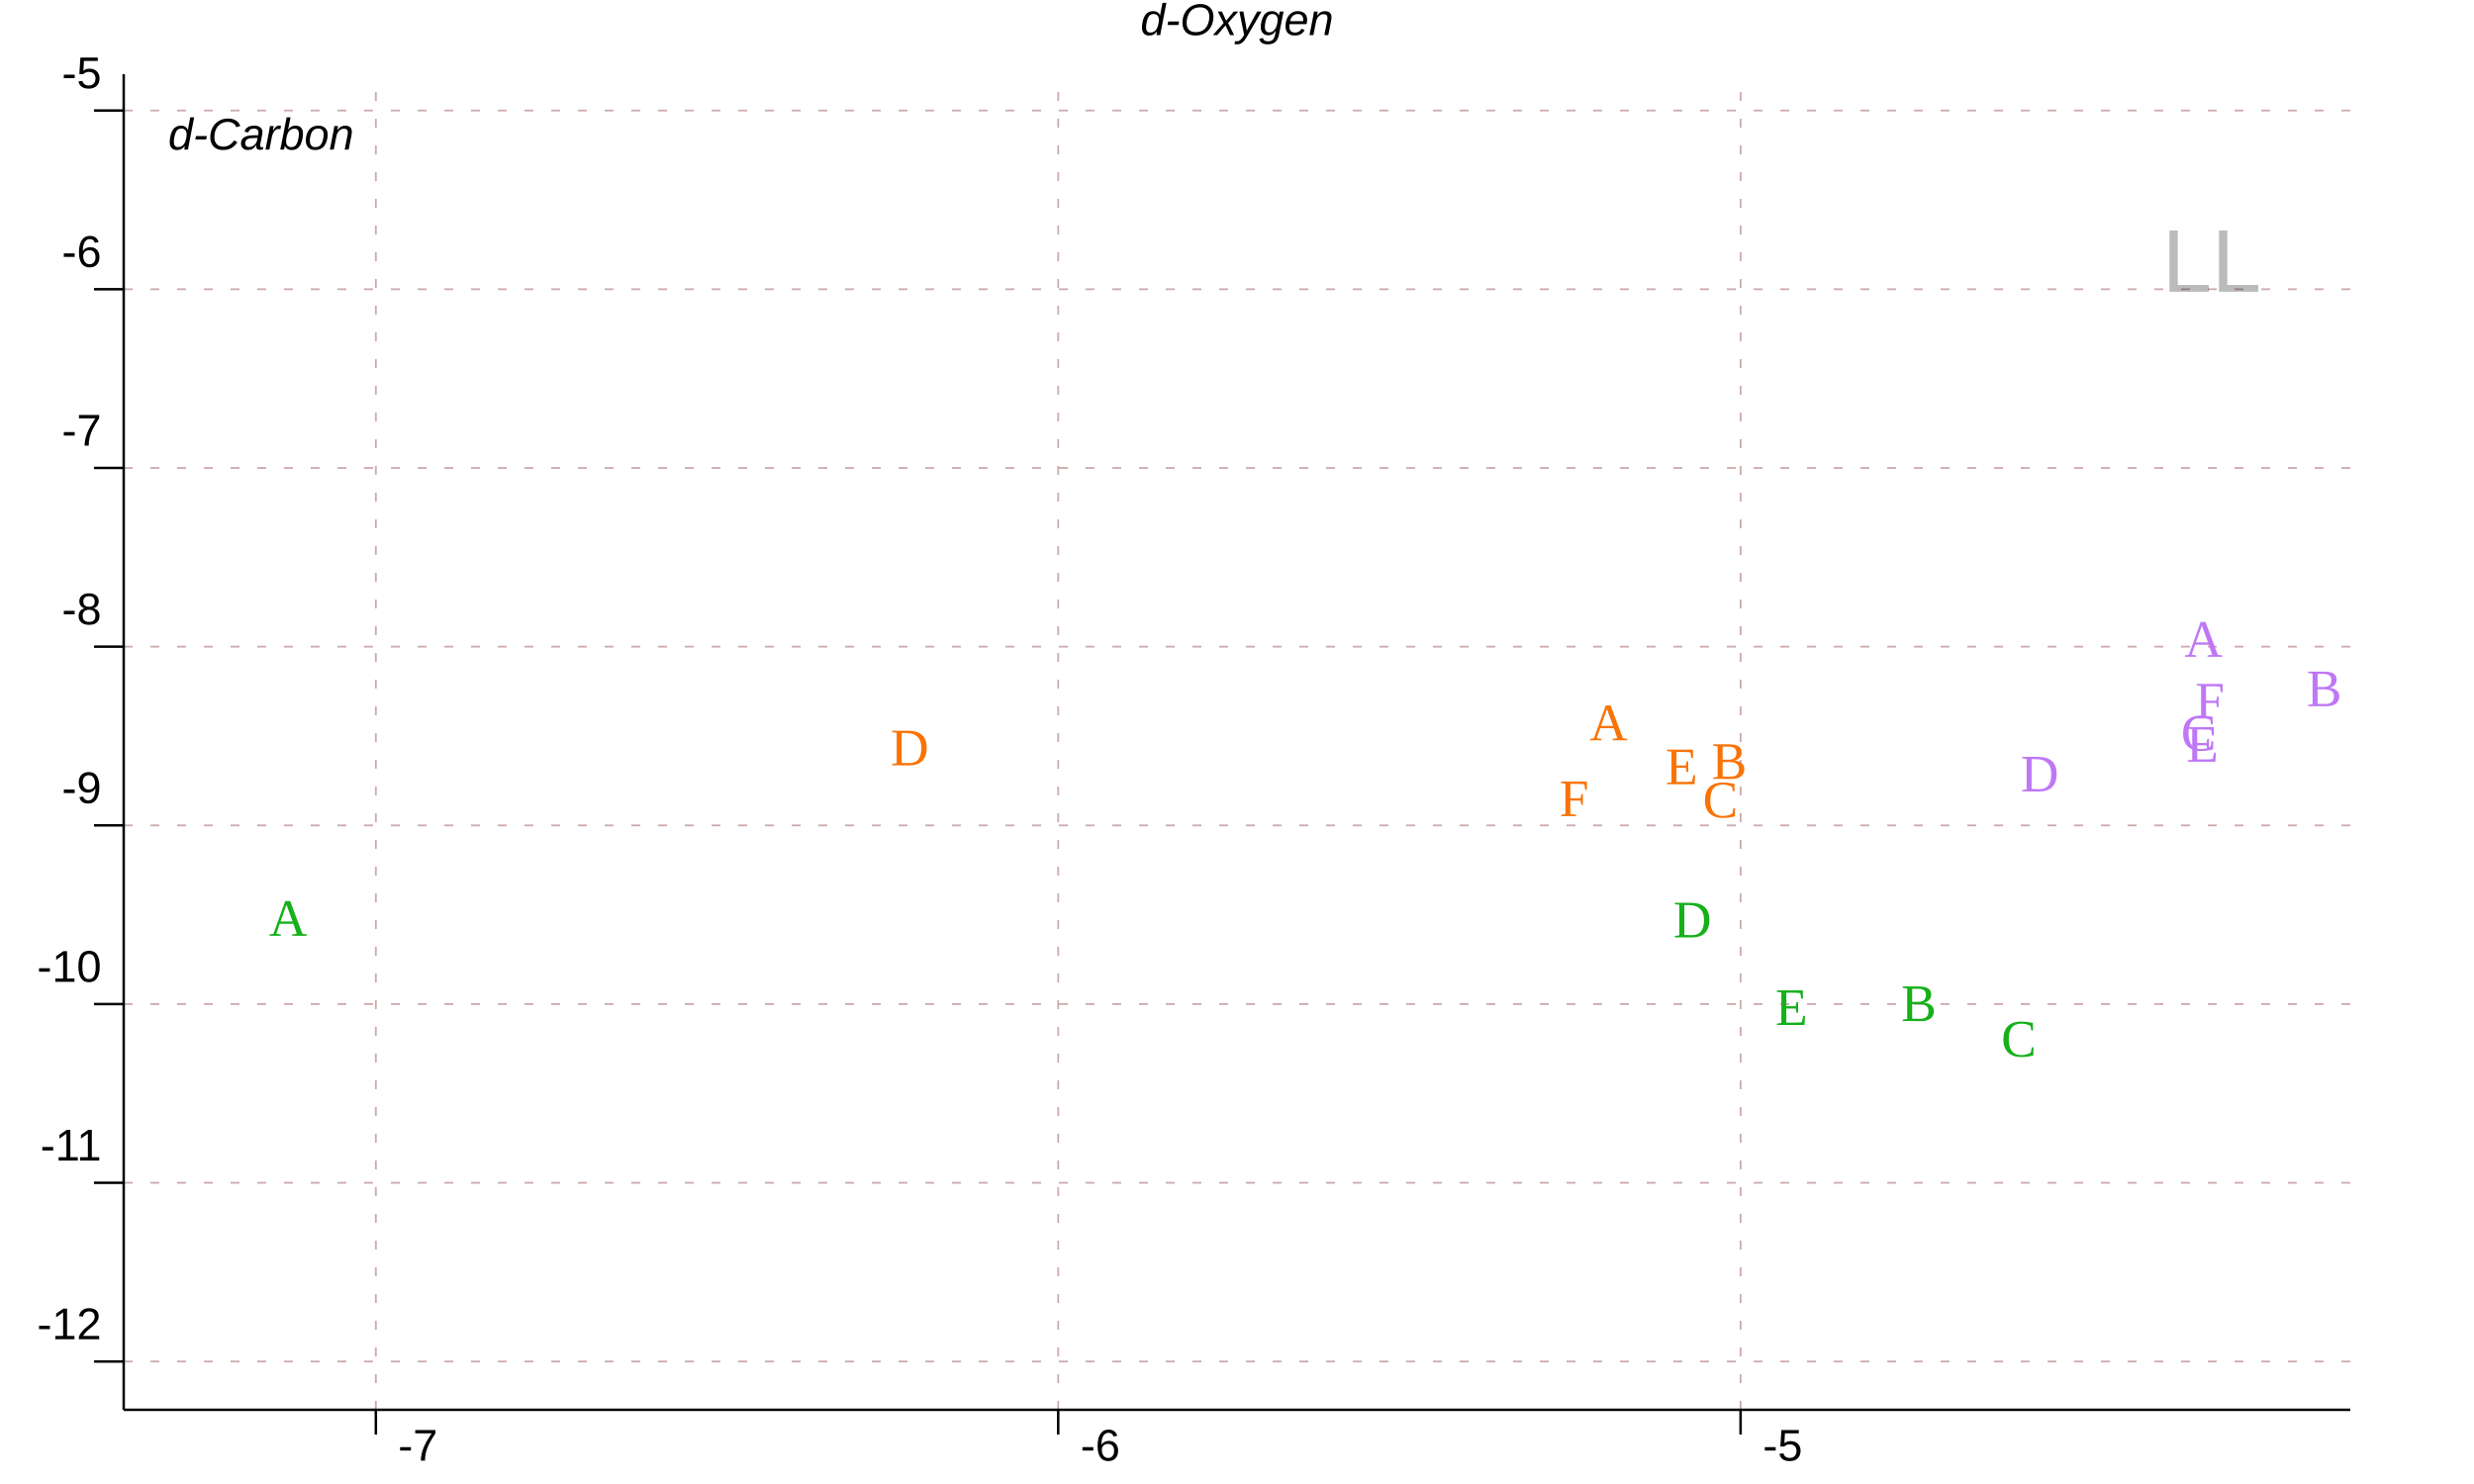
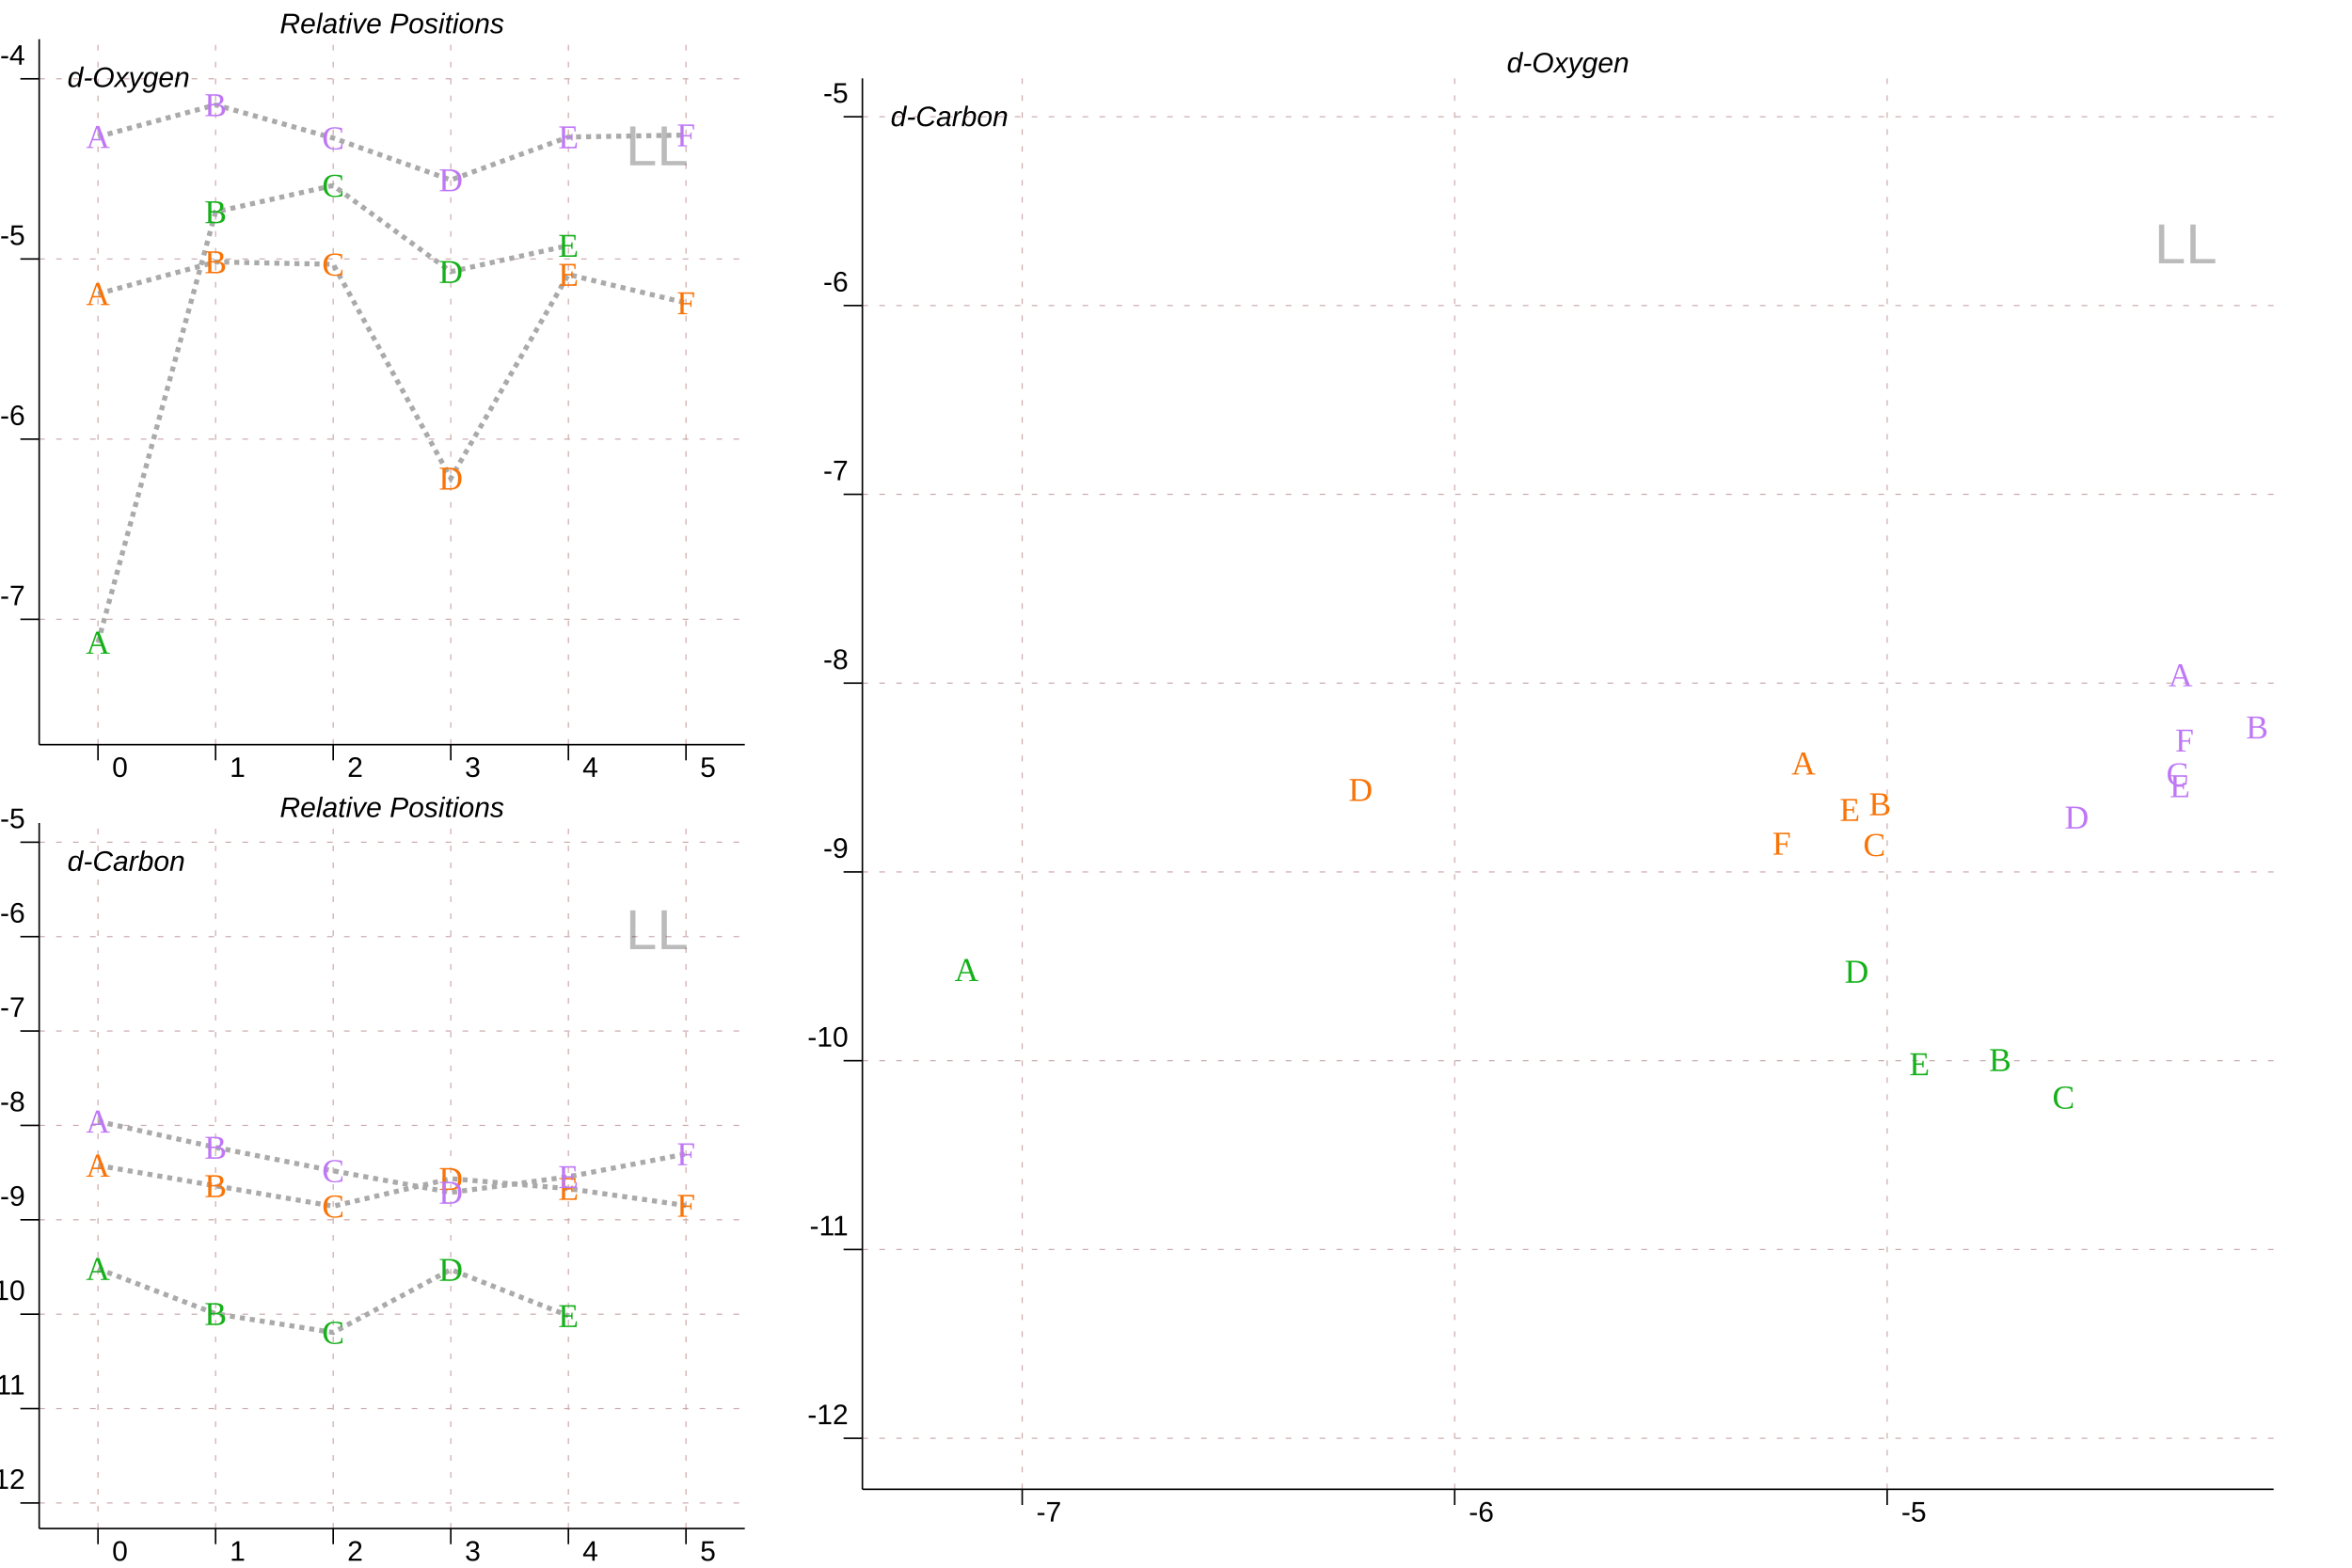
- <svg xmlns="http://www.w3.org/2000/svg" version="1.1" viewBox="0 0 1000 600">
+ <svg xmlns="http://www.w3.org/2000/svg" height="1000" version="1.1" viewBox="0 0 1500 1000" width="1500">
  <g>
-     <g stroke-dasharray="3.6 7.2" stroke-width="0.72" stroke="#caa">
-       <line x1="151.92" x2="151.92" y1="570.00" y2="30.00" />
-       <line x1="427.73" x2="427.73" y1="570.00" y2="30.00" />
-       <line x1="703.55" x2="703.55" y1="570.00" y2="30.00" />
-       <line x1="50.00" x2="950.00" y1="550.48" y2="550.48" />
-       <line x1="50.00" x2="950.00" y1="478.22" y2="478.22" />
-       <line x1="50.00" x2="950.00" y1="405.96" y2="405.96" />
-       <line x1="50.00" x2="950.00" y1="333.71" y2="333.71" />
-       <line x1="50.00" x2="950.00" y1="261.45" y2="261.45" />
-       <line x1="50.00" x2="950.00" y1="189.19" y2="189.19" />
-       <line x1="50.00" x2="950.00" y1="116.94" y2="116.94" />
-       <line x1="50.00" x2="950.00" y1="44.68" y2="44.68" />
-     </g>
-     <g>
-       <text dominant-baseline="hanging" dx="-36.0" dy="18.0" fill="#0004" font-family="Arial, sans-serif" font-size="36" stroke="none" text-anchor="end" x="950.00" y="75.00">LL</text>
-     </g>
-     <g>
-       <text dominant-baseline="text-bottom" dy="-12.0" fill="black" font-family="Arial, sans-serif" font-size="18.0" font-style="italic" stroke="none" text-anchor="middle" x="500.00" y="30.00">d-Oxygen</text>
-     </g>
-     <g>
-       <text dominant-baseline="hanging" dx="18.0" dy="18.0" fill="black" font-family="Arial, sans-serif" font-size="18.0" font-style="italic" stroke="none" text-anchor="beginning" text-orientation="sideways" x="50.00" y="30.00">d-Carbon</text>
-     </g>
-     <g>
+     <g transform="matrix(1.00,0.00,0.00,1.00,0.00,0.00)">
+       <g>
+         <g transform="matrix(1.00,0.00,0.00,1.00,0.00,0.00)">
+           <svg height="1000" version="1.1" viewBox="0 0 500 1000" width="500">
+             <g>
+               <g transform="matrix(1.00,0.00,0.00,1.00,0.00,0.00)">
+                 <g>
+                   <g transform="matrix(1.00,0.00,0.00,1.00,0.00,0.00)">
+                     <svg height="500" version="1.1" viewBox="0 0 500 500" width="500">
+                       <g>
+                         <g stroke-dasharray="3.6 7.2" stroke-width="0.72" stroke="#caa">
+                           <line x1="62.50" x2="62.50" y1="475.00" y2="25.00" />
+                           <line x1="137.50" x2="137.50" y1="475.00" y2="25.00" />
+                           <line x1="212.50" x2="212.50" y1="475.00" y2="25.00" />
+                           <line x1="287.50" x2="287.50" y1="475.00" y2="25.00" />
+                           <line x1="362.50" x2="362.50" y1="475.00" y2="25.00" />
+                           <line x1="437.50" x2="437.50" y1="475.00" y2="25.00" />
+                           <line x1="25.00" x2="475.00" y1="395.03" y2="395.03" />
+                           <line x1="25.00" x2="475.00" y1="280.11" y2="280.11" />
+                           <line x1="25.00" x2="475.00" y1="165.19" y2="165.19" />
+                           <line x1="25.00" x2="475.00" y1="50.27" y2="50.27" />
+                         </g>
+                         <g>
+                           <text dominant-baseline="hanging" dx="-36.0" dy="18.0" fill="#0004" font-family="Arial, sans-serif" font-size="36" stroke="none" text-anchor="end" x="475.00" y="62.50">LL</text>
+                         </g>
+                         <g>
+                           <text dominant-baseline="text-bottom" dy="0" fill="black" font-family="Arial, sans-serif" font-size="18.0" font-style="italic" stroke="none" text-anchor="middle" x="250.00" y="25.00">Relative Positions</text>
+                         </g>
+                         <g>
+                           <text dominant-baseline="hanging" dx="18.0" dy="18.0" fill="black" font-family="Arial, sans-serif" font-size="18.0" font-style="italic" stroke="none" text-anchor="beginning" text-orientation="sideways" x="25.00" y="25.00">d-Oxygen</text>
+                         </g>
+                         <polyline fill="none" points="62.50,409.81 137.50,135.17 212.50,118.33 287.50,173.30 362.50,156.61" stroke-dasharray="3.2 3.2" stroke-width="3.2" stroke="#aaa" />
+                         <polyline fill="none" points="62.50,187.42 137.50,167.09 212.50,168.59 287.50,305.11 362.50,175.11 437.50,193.23" stroke-dasharray="3.2 3.2" stroke-width="3.2" stroke="#aaa" />
+                         <polyline fill="none" points="62.50,87.22 137.50,66.89 212.50,88.05 287.50,114.81 362.50,87.41 437.50,86.16" stroke-dasharray="3.2 3.2" stroke-width="3.2" stroke="#aaa" />
+                         <g>
+                           <text dominant-baseline="central" fill="#15b01a" font-size="21.333" stroke="none" text-anchor="middle" x="62.50" y="409.81">A</text>
+                           <text dominant-baseline="central" fill="#15b01a" font-size="21.333" stroke="none" text-anchor="middle" x="137.50" y="135.17">B</text>
+                           <text dominant-baseline="central" fill="#15b01a" font-size="21.333" stroke="none" text-anchor="middle" x="212.50" y="118.33">C</text>
+                           <text dominant-baseline="central" fill="#15b01a" font-size="21.333" stroke="none" text-anchor="middle" x="287.50" y="173.30">D</text>
+                           <text dominant-baseline="central" fill="#15b01a" font-size="21.333" stroke="none" text-anchor="middle" x="362.50" y="156.61">E</text>
+                         </g>
+                         <g>
+                           <text dominant-baseline="central" fill="#f97306" font-size="21.333" stroke="none" text-anchor="middle" x="62.50" y="187.42">A</text>
+                           <text dominant-baseline="central" fill="#f97306" font-size="21.333" stroke="none" text-anchor="middle" x="137.50" y="167.09">B</text>
+                           <text dominant-baseline="central" fill="#f97306" font-size="21.333" stroke="none" text-anchor="middle" x="212.50" y="168.59">C</text>
+                           <text dominant-baseline="central" fill="#f97306" font-size="21.333" stroke="none" text-anchor="middle" x="287.50" y="305.11">D</text>
+                           <text dominant-baseline="central" fill="#f97306" font-size="21.333" stroke="none" text-anchor="middle" x="362.50" y="175.11">E</text>
+                           <text dominant-baseline="central" fill="#f97306" font-size="21.333" stroke="none" text-anchor="middle" x="437.50" y="193.23">F</text>
+                         </g>
+                         <g>
+                           <text dominant-baseline="central" fill="#bf77f6" font-size="21.333" stroke="none" text-anchor="middle" x="62.50" y="87.22">A</text>
+                           <text dominant-baseline="central" fill="#bf77f6" font-size="21.333" stroke="none" text-anchor="middle" x="137.50" y="66.89">B</text>
+                           <text dominant-baseline="central" fill="#bf77f6" font-size="21.333" stroke="none" text-anchor="middle" x="212.50" y="88.05">C</text>
+                           <text dominant-baseline="central" fill="#bf77f6" font-size="21.333" stroke="none" text-anchor="middle" x="287.50" y="114.81">D</text>
+                           <text dominant-baseline="central" fill="#bf77f6" font-size="21.333" stroke="none" text-anchor="middle" x="362.50" y="87.41">E</text>
+                           <text dominant-baseline="central" fill="#bf77f6" font-size="21.333" stroke="none" text-anchor="middle" x="437.50" y="86.16">F</text>
+                         </g>
+                         <g stroke="black">
+                           <line x1="62.50" x2="62.50" y1="475.00" y2="485.00" />
+                           <line x1="137.50" x2="137.50" y1="475.00" y2="485.00" />
+                           <line x1="212.50" x2="212.50" y1="475.00" y2="485.00" />
+                           <line x1="287.50" x2="287.50" y1="475.00" y2="485.00" />
+                           <line x1="362.50" x2="362.50" y1="475.00" y2="485.00" />
+                           <line x1="437.50" x2="437.50" y1="475.00" y2="485.00" />
+                           <g fill="black" font-family="Arial, sans-serif" font-size="18.0" stroke="none" text-anchor="start" transform="translate(9.0 0.0)">
+                             <text x="62.50" y="495.57">0</text>
+                             <text x="137.50" y="495.57">1</text>
+                             <text x="212.50" y="495.57">2</text>
+                             <text x="287.50" y="495.57">3</text>
+                             <text x="362.50" y="495.57">4</text>
+                             <text x="437.50" y="495.57">5</text>
+                           </g>
+                           <line x1="25.00" x2="475.00" y1="475.00" y2="475.00" />
+                         </g>
+                         <g stroke="black">
+                           <line x1="25.00" x2="13.00" y1="395.03" y2="395.03" />
+                           <line x1="25.00" x2="13.00" y1="280.11" y2="280.11" />
+                           <line x1="25.00" x2="13.00" y1="165.19" y2="165.19" />
+                           <line x1="25.00" x2="13.00" y1="50.27" y2="50.27" />
+                           <g fill="black" font-family="Arial, sans-serif" font-size="18.0" stroke="none" text-anchor="end">
+                             <text x="16.00" y="386.03">-7</text>
+                             <text x="16.00" y="271.11">-6</text>
+                             <text x="16.00" y="156.19">-5</text>
+                             <text x="16.00" y="41.27">-4</text>
+                           </g>
+                           <line x1="25.00" x2="25.00" y1="475.00" y2="25.00" />
+                         </g>
+                       </g>
+                     </svg>
+                   </g>
+                 </g>
+               </g>
+               <g transform="matrix(1.00,0.00,0.00,1.00,0.00,500.00)">
+                 <g>
+                   <g transform="matrix(1.00,0.00,0.00,1.00,0.00,0.00)">
+                     <svg height="500" version="1.1" viewBox="0 0 500 500" width="500">
+                       <g>
+                         <g stroke-dasharray="3.6 7.2" stroke-width="0.72" stroke="#caa">
+                           <line x1="62.50" x2="62.50" y1="475.00" y2="25.00" />
+                           <line x1="137.50" x2="137.50" y1="475.00" y2="25.00" />
+                           <line x1="212.50" x2="212.50" y1="475.00" y2="25.00" />
+                           <line x1="287.50" x2="287.50" y1="475.00" y2="25.00" />
+                           <line x1="362.50" x2="362.50" y1="475.00" y2="25.00" />
+                           <line x1="437.50" x2="437.50" y1="475.00" y2="25.00" />
+                           <line x1="25.00" x2="475.00" y1="458.73" y2="458.73" />
+                           <line x1="25.00" x2="475.00" y1="398.52" y2="398.52" />
+                           <line x1="25.00" x2="475.00" y1="338.30" y2="338.30" />
+                           <line x1="25.00" x2="475.00" y1="278.09" y2="278.09" />
+                           <line x1="25.00" x2="475.00" y1="217.87" y2="217.87" />
+                           <line x1="25.00" x2="475.00" y1="157.66" y2="157.66" />
+                           <line x1="25.00" x2="475.00" y1="97.45" y2="97.45" />
+                           <line x1="25.00" x2="475.00" y1="37.23" y2="37.23" />
+                         </g>
+                         <g>
+                           <text dominant-baseline="hanging" dx="-36.0" dy="18.0" fill="#0004" font-family="Arial, sans-serif" font-size="36" stroke="none" text-anchor="end" x="475.00" y="62.50">LL</text>
+                         </g>
+                         <g>
+                           <text dominant-baseline="text-bottom" dy="0" fill="black" font-family="Arial, sans-serif" font-size="18.0" font-style="italic" stroke="none" text-anchor="middle" x="250.00" y="25.00">Relative Positions</text>
+                         </g>
+                         <g>
+                           <text dominant-baseline="hanging" dx="18.0" dy="18.0" fill="black" font-family="Arial, sans-serif" font-size="18.0" font-style="italic" stroke="none" text-anchor="beginning" text-orientation="sideways" x="25.00" y="25.00">d-Carbon</text>
+                         </g>
+                         <polyline fill="none" points="62.50,309.30 137.50,338.01 212.50,349.97 287.50,309.83 362.50,339.33" stroke-dasharray="3.2 3.2" stroke-width="3.2" stroke="#aaa" />
+                         <polyline fill="none" points="62.50,243.41 137.50,256.43 212.50,269.42 287.50,251.85 362.50,258.22 437.50,268.98" stroke-dasharray="3.2 3.2" stroke-width="3.2" stroke="#aaa" />
+                         <polyline fill="none" points="62.50,215.29 137.50,231.92 212.50,246.86 287.50,260.65 362.50,250.65 437.50,236.09" stroke-dasharray="3.2 3.2" stroke-width="3.2" stroke="#aaa" />
+                         <g>
+                           <text dominant-baseline="central" fill="#15b01a" font-size="21.333" stroke="none" text-anchor="middle" x="62.50" y="309.30">A</text>
+                           <text dominant-baseline="central" fill="#15b01a" font-size="21.333" stroke="none" text-anchor="middle" x="137.50" y="338.01">B</text>
+                           <text dominant-baseline="central" fill="#15b01a" font-size="21.333" stroke="none" text-anchor="middle" x="212.50" y="349.97">C</text>
+                           <text dominant-baseline="central" fill="#15b01a" font-size="21.333" stroke="none" text-anchor="middle" x="287.50" y="309.83">D</text>
+                           <text dominant-baseline="central" fill="#15b01a" font-size="21.333" stroke="none" text-anchor="middle" x="362.50" y="339.33">E</text>
+                         </g>
+                         <g>
+                           <text dominant-baseline="central" fill="#f97306" font-size="21.333" stroke="none" text-anchor="middle" x="62.50" y="243.41">A</text>
+                           <text dominant-baseline="central" fill="#f97306" font-size="21.333" stroke="none" text-anchor="middle" x="137.50" y="256.43">B</text>
+                           <text dominant-baseline="central" fill="#f97306" font-size="21.333" stroke="none" text-anchor="middle" x="212.50" y="269.42">C</text>
+                           <text dominant-baseline="central" fill="#f97306" font-size="21.333" stroke="none" text-anchor="middle" x="287.50" y="251.85">D</text>
+                           <text dominant-baseline="central" fill="#f97306" font-size="21.333" stroke="none" text-anchor="middle" x="362.50" y="258.22">E</text>
+                           <text dominant-baseline="central" fill="#f97306" font-size="21.333" stroke="none" text-anchor="middle" x="437.50" y="268.98">F</text>
+                         </g>
+                         <g>
+                           <text dominant-baseline="central" fill="#bf77f6" font-size="21.333" stroke="none" text-anchor="middle" x="62.50" y="215.29">A</text>
+                           <text dominant-baseline="central" fill="#bf77f6" font-size="21.333" stroke="none" text-anchor="middle" x="137.50" y="231.92">B</text>
+                           <text dominant-baseline="central" fill="#bf77f6" font-size="21.333" stroke="none" text-anchor="middle" x="212.50" y="246.86">C</text>
+                           <text dominant-baseline="central" fill="#bf77f6" font-size="21.333" stroke="none" text-anchor="middle" x="287.50" y="260.65">D</text>
+                           <text dominant-baseline="central" fill="#bf77f6" font-size="21.333" stroke="none" text-anchor="middle" x="362.50" y="250.65">E</text>
+                           <text dominant-baseline="central" fill="#bf77f6" font-size="21.333" stroke="none" text-anchor="middle" x="437.50" y="236.09">F</text>
+                         </g>
+                         <g stroke="black">
+                           <line x1="62.50" x2="62.50" y1="475.00" y2="485.00" />
+                           <line x1="137.50" x2="137.50" y1="475.00" y2="485.00" />
+                           <line x1="212.50" x2="212.50" y1="475.00" y2="485.00" />
+                           <line x1="287.50" x2="287.50" y1="475.00" y2="485.00" />
+                           <line x1="362.50" x2="362.50" y1="475.00" y2="485.00" />
+                           <line x1="437.50" x2="437.50" y1="475.00" y2="485.00" />
+                           <g fill="black" font-family="Arial, sans-serif" font-size="18.0" stroke="none" text-anchor="start" transform="translate(9.0 0.0)">
+                             <text x="62.50" y="495.57">0</text>
+                             <text x="137.50" y="495.57">1</text>
+                             <text x="212.50" y="495.57">2</text>
+                             <text x="287.50" y="495.57">3</text>
+                             <text x="362.50" y="495.57">4</text>
+                             <text x="437.50" y="495.57">5</text>
+                           </g>
+                           <line x1="25.00" x2="475.00" y1="475.00" y2="475.00" />
+                         </g>
+                         <g stroke="black">
+                           <line x1="25.00" x2="13.00" y1="458.73" y2="458.73" />
+                           <line x1="25.00" x2="13.00" y1="398.52" y2="398.52" />
+                           <line x1="25.00" x2="13.00" y1="338.30" y2="338.30" />
+                           <line x1="25.00" x2="13.00" y1="278.09" y2="278.09" />
+                           <line x1="25.00" x2="13.00" y1="217.87" y2="217.87" />
+                           <line x1="25.00" x2="13.00" y1="157.66" y2="157.66" />
+                           <line x1="25.00" x2="13.00" y1="97.45" y2="97.45" />
+                           <line x1="25.00" x2="13.00" y1="37.23" y2="37.23" />
+                           <g fill="black" font-family="Arial, sans-serif" font-size="18.0" stroke="none" text-anchor="end">
+                             <text x="16.00" y="449.73">-12</text>
+                             <text x="16.00" y="389.52">-11</text>
+                             <text x="16.00" y="329.30">-10</text>
+                             <text x="16.00" y="269.09">-9</text>
+                             <text x="16.00" y="208.87">-8</text>
+                             <text x="16.00" y="148.66">-7</text>
+                             <text x="16.00" y="88.45">-6</text>
+                             <text x="16.00" y="28.23">-5</text>
+                           </g>
+                           <line x1="25.00" x2="25.00" y1="475.00" y2="25.00" />
+                         </g>
+                       </g>
+                     </svg>
+                   </g>
+                 </g>
+               </g>
+             </g>
+           </svg>
+         </g>
+         <g transform="matrix(1.00,0.00,0.00,1.00,500.00,0.00)">
+           <svg height="1000" version="1.1" viewBox="0 0 1000 1000" width="1000">
+             <g>
+               <g stroke-dasharray="3.6 7.2" stroke-width="0.72" stroke="#caa">
+                 <line x1="151.92" x2="151.92" y1="950.00" y2="50.00" />
+                 <line x1="427.73" x2="427.73" y1="950.00" y2="50.00" />
+                 <line x1="703.55" x2="703.55" y1="950.00" y2="50.00" />
+                 <line x1="50.00" x2="950.00" y1="917.46" y2="917.46" />
+                 <line x1="50.00" x2="950.00" y1="797.03" y2="797.03" />
+                 <line x1="50.00" x2="950.00" y1="676.60" y2="676.60" />
+                 <line x1="50.00" x2="950.00" y1="556.18" y2="556.18" />
+                 <line x1="50.00" x2="950.00" y1="435.75" y2="435.75" />
+                 <line x1="50.00" x2="950.00" y1="315.32" y2="315.32" />
+                 <line x1="50.00" x2="950.00" y1="194.89" y2="194.89" />
+                 <line x1="50.00" x2="950.00" y1="74.47" y2="74.47" />
+               </g>
+               <g>
+                 <text dominant-baseline="hanging" dx="-36.0" dy="18.0" fill="#0004" font-family="Arial, sans-serif" font-size="36" stroke="none" text-anchor="end" x="950.00" y="125.00">LL</text>
+               </g>
+               <g>
+                 <text dominant-baseline="text-bottom" dy="0" fill="black" font-family="Arial, sans-serif" font-size="18.0" font-style="italic" stroke="none" text-anchor="middle" x="500.00" y="50.00">d-Oxygen</text>
+               </g>
+               <g>
+                 <text dominant-baseline="hanging" dx="18.0" dy="18.0" fill="black" font-family="Arial, sans-serif" font-size="18.0" font-style="italic" stroke="none" text-anchor="beginning" text-orientation="sideways" x="50.00" y="50.00">d-Carbon</text>
+               </g>
+               <g>
</g>
-     <g>
+               <g>
</g>
-     <g>
+               <g>
</g>
-     <g>
-       <text dominant-baseline="central" fill="#15b01a" font-size="21.333" stroke="none" text-anchor="middle" x="116.45" y="371.16">A</text>
-       <text dominant-baseline="central" fill="#15b01a" font-size="21.333" stroke="none" text-anchor="middle" x="684.09" y="371.79">D</text>
-       <text dominant-baseline="central" fill="#15b01a" font-size="21.333" stroke="none" text-anchor="middle" x="724.14" y="407.20">E</text>
-       <text dominant-baseline="central" fill="#15b01a" font-size="21.333" stroke="none" text-anchor="middle" x="775.60" y="405.61">B</text>
-       <text dominant-baseline="central" fill="#15b01a" font-size="21.333" stroke="none" text-anchor="middle" x="816.01" y="419.97">C</text>
-     </g>
-     <g>
-       <text dominant-baseline="central" fill="#f97306" font-size="21.333" stroke="none" text-anchor="middle" x="367.74" y="302.22">D</text>
-       <text dominant-baseline="central" fill="#f97306" font-size="21.333" stroke="none" text-anchor="middle" x="636.26" y="322.77">F</text>
-       <text dominant-baseline="central" fill="#f97306" font-size="21.333" stroke="none" text-anchor="middle" x="650.20" y="292.10">A</text>
-       <text dominant-baseline="central" fill="#f97306" font-size="21.333" stroke="none" text-anchor="middle" x="679.73" y="309.87">E</text>
-       <text dominant-baseline="central" fill="#f97306" font-size="21.333" stroke="none" text-anchor="middle" x="695.38" y="323.30">C</text>
-       <text dominant-baseline="central" fill="#f97306" font-size="21.333" stroke="none" text-anchor="middle" x="698.99" y="307.71">B</text>
-     </g>
-     <g>
-       <text dominant-baseline="central" fill="#bf77f6" font-size="21.333" stroke="none" text-anchor="middle" x="824.46" y="312.78">D</text>
-       <text dominant-baseline="central" fill="#bf77f6" font-size="21.333" stroke="none" text-anchor="middle" x="888.67" y="296.24">C</text>
-       <text dominant-baseline="central" fill="#bf77f6" font-size="21.333" stroke="none" text-anchor="middle" x="890.22" y="300.78">E</text>
-       <text dominant-baseline="central" fill="#bf77f6" font-size="21.333" stroke="none" text-anchor="middle" x="890.66" y="258.34">A</text>
-       <text dominant-baseline="central" fill="#bf77f6" font-size="21.333" stroke="none" text-anchor="middle" x="893.21" y="283.31">F</text>
-       <text dominant-baseline="central" fill="#bf77f6" font-size="21.333" stroke="none" text-anchor="middle" x="939.47" y="278.31">B</text>
-     </g>
-     <g stroke="black">
-       <line x1="151.92" x2="151.92" y1="570.00" y2="580.00" />
-       <line x1="427.73" x2="427.73" y1="570.00" y2="580.00" />
-       <line x1="703.55" x2="703.55" y1="570.00" y2="580.00" />
-       <g fill="black" font-family="Arial, sans-serif" font-size="18.0" stroke="none" text-anchor="start" transform="translate(9.0 0.0)">
-         <text x="151.92" y="590.57">-7</text>
-         <text x="427.73" y="590.57">-6</text>
-         <text x="703.55" y="590.57">-5</text>
+               <g>
+                 <text dominant-baseline="central" fill="#15b01a" font-size="21.333" stroke="none" text-anchor="middle" x="116.45" y="618.60">A</text>
+                 <text dominant-baseline="central" fill="#15b01a" font-size="21.333" stroke="none" text-anchor="middle" x="684.09" y="619.65">D</text>
+                 <text dominant-baseline="central" fill="#15b01a" font-size="21.333" stroke="none" text-anchor="middle" x="724.14" y="678.67">E</text>
+                 <text dominant-baseline="central" fill="#15b01a" font-size="21.333" stroke="none" text-anchor="middle" x="775.60" y="676.01">B</text>
+                 <text dominant-baseline="central" fill="#15b01a" font-size="21.333" stroke="none" text-anchor="middle" x="816.01" y="699.95">C</text>
+               </g>
+               <g>
+                 <text dominant-baseline="central" fill="#f97306" font-size="21.333" stroke="none" text-anchor="middle" x="367.74" y="503.70">D</text>
+                 <text dominant-baseline="central" fill="#f97306" font-size="21.333" stroke="none" text-anchor="middle" x="636.26" y="537.95">F</text>
+                 <text dominant-baseline="central" fill="#f97306" font-size="21.333" stroke="none" text-anchor="middle" x="650.20" y="486.83">A</text>
+                 <text dominant-baseline="central" fill="#f97306" font-size="21.333" stroke="none" text-anchor="middle" x="679.73" y="516.44">E</text>
+                 <text dominant-baseline="central" fill="#f97306" font-size="21.333" stroke="none" text-anchor="middle" x="695.38" y="538.84">C</text>
+                 <text dominant-baseline="central" fill="#f97306" font-size="21.333" stroke="none" text-anchor="middle" x="698.99" y="512.85">B</text>
+               </g>
+               <g>
+                 <text dominant-baseline="central" fill="#bf77f6" font-size="21.333" stroke="none" text-anchor="middle" x="824.46" y="521.30">D</text>
+                 <text dominant-baseline="central" fill="#bf77f6" font-size="21.333" stroke="none" text-anchor="middle" x="888.67" y="493.73">C</text>
+                 <text dominant-baseline="central" fill="#bf77f6" font-size="21.333" stroke="none" text-anchor="middle" x="890.22" y="501.30">E</text>
+                 <text dominant-baseline="central" fill="#bf77f6" font-size="21.333" stroke="none" text-anchor="middle" x="890.66" y="430.57">A</text>
+                 <text dominant-baseline="central" fill="#bf77f6" font-size="21.333" stroke="none" text-anchor="middle" x="893.21" y="472.19">F</text>
+                 <text dominant-baseline="central" fill="#bf77f6" font-size="21.333" stroke="none" text-anchor="middle" x="939.47" y="463.84">B</text>
+               </g>
+               <g stroke="black">
+                 <line x1="151.92" x2="151.92" y1="950.00" y2="960.00" />
+                 <line x1="427.73" x2="427.73" y1="950.00" y2="960.00" />
+                 <line x1="703.55" x2="703.55" y1="950.00" y2="960.00" />
+                 <g fill="black" font-family="Arial, sans-serif" font-size="18.0" stroke="none" text-anchor="start" transform="translate(9.0 0.0)">
+                   <text x="151.92" y="970.57">-7</text>
+                   <text x="427.73" y="970.57">-6</text>
+                   <text x="703.55" y="970.57">-5</text>
+                 </g>
+                 <line x1="50.00" x2="950.00" y1="950.00" y2="950.00" />
+               </g>
+               <g stroke="black">
+                 <line x1="50.00" x2="38.00" y1="917.46" y2="917.46" />
+                 <line x1="50.00" x2="38.00" y1="797.03" y2="797.03" />
+                 <line x1="50.00" x2="38.00" y1="676.60" y2="676.60" />
+                 <line x1="50.00" x2="38.00" y1="556.18" y2="556.18" />
+                 <line x1="50.00" x2="38.00" y1="435.75" y2="435.75" />
+                 <line x1="50.00" x2="38.00" y1="315.32" y2="315.32" />
+                 <line x1="50.00" x2="38.00" y1="194.89" y2="194.89" />
+                 <line x1="50.00" x2="38.00" y1="74.47" y2="74.47" />
+                 <g fill="black" font-family="Arial, sans-serif" font-size="18.0" stroke="none" text-anchor="end">
+                   <text x="41.00" y="908.46">-12</text>
+                   <text x="41.00" y="788.03">-11</text>
+                   <text x="41.00" y="667.60">-10</text>
+                   <text x="41.00" y="547.18">-9</text>
+                   <text x="41.00" y="426.75">-8</text>
+                   <text x="41.00" y="306.32">-7</text>
+                   <text x="41.00" y="185.89">-6</text>
+                   <text x="41.00" y="65.47">-5</text>
+                 </g>
+                 <line x1="50.00" x2="50.00" y1="950.00" y2="50.00" />
+               </g>
+             </g>
+           </svg>
+         </g>
      </g>
-       <line x1="50.00" x2="950.00" y1="570.00" y2="570.00" />
-     </g>
-     <g stroke="black">
-       <line x1="50.00" x2="38.00" y1="550.48" y2="550.48" />
-       <line x1="50.00" x2="38.00" y1="478.22" y2="478.22" />
-       <line x1="50.00" x2="38.00" y1="405.96" y2="405.96" />
-       <line x1="50.00" x2="38.00" y1="333.71" y2="333.71" />
-       <line x1="50.00" x2="38.00" y1="261.45" y2="261.45" />
-       <line x1="50.00" x2="38.00" y1="189.19" y2="189.19" />
-       <line x1="50.00" x2="38.00" y1="116.94" y2="116.94" />
-       <line x1="50.00" x2="38.00" y1="44.68" y2="44.68" />
-       <g fill="black" font-family="Arial, sans-serif" font-size="18.0" stroke="none" text-anchor="end">
-         <text x="41.00" y="541.48">-12</text>
-         <text x="41.00" y="469.22">-11</text>
-         <text x="41.00" y="396.96">-10</text>
-         <text x="41.00" y="324.71">-9</text>
-         <text x="41.00" y="252.45">-8</text>
-         <text x="41.00" y="180.19">-7</text>
-         <text x="41.00" y="107.94">-6</text>
-         <text x="41.00" y="35.68">-5</text>
-       </g>
-       <line x1="50.00" x2="50.00" y1="570.00" y2="30.00" />
    </g>
  </g>
</svg>
